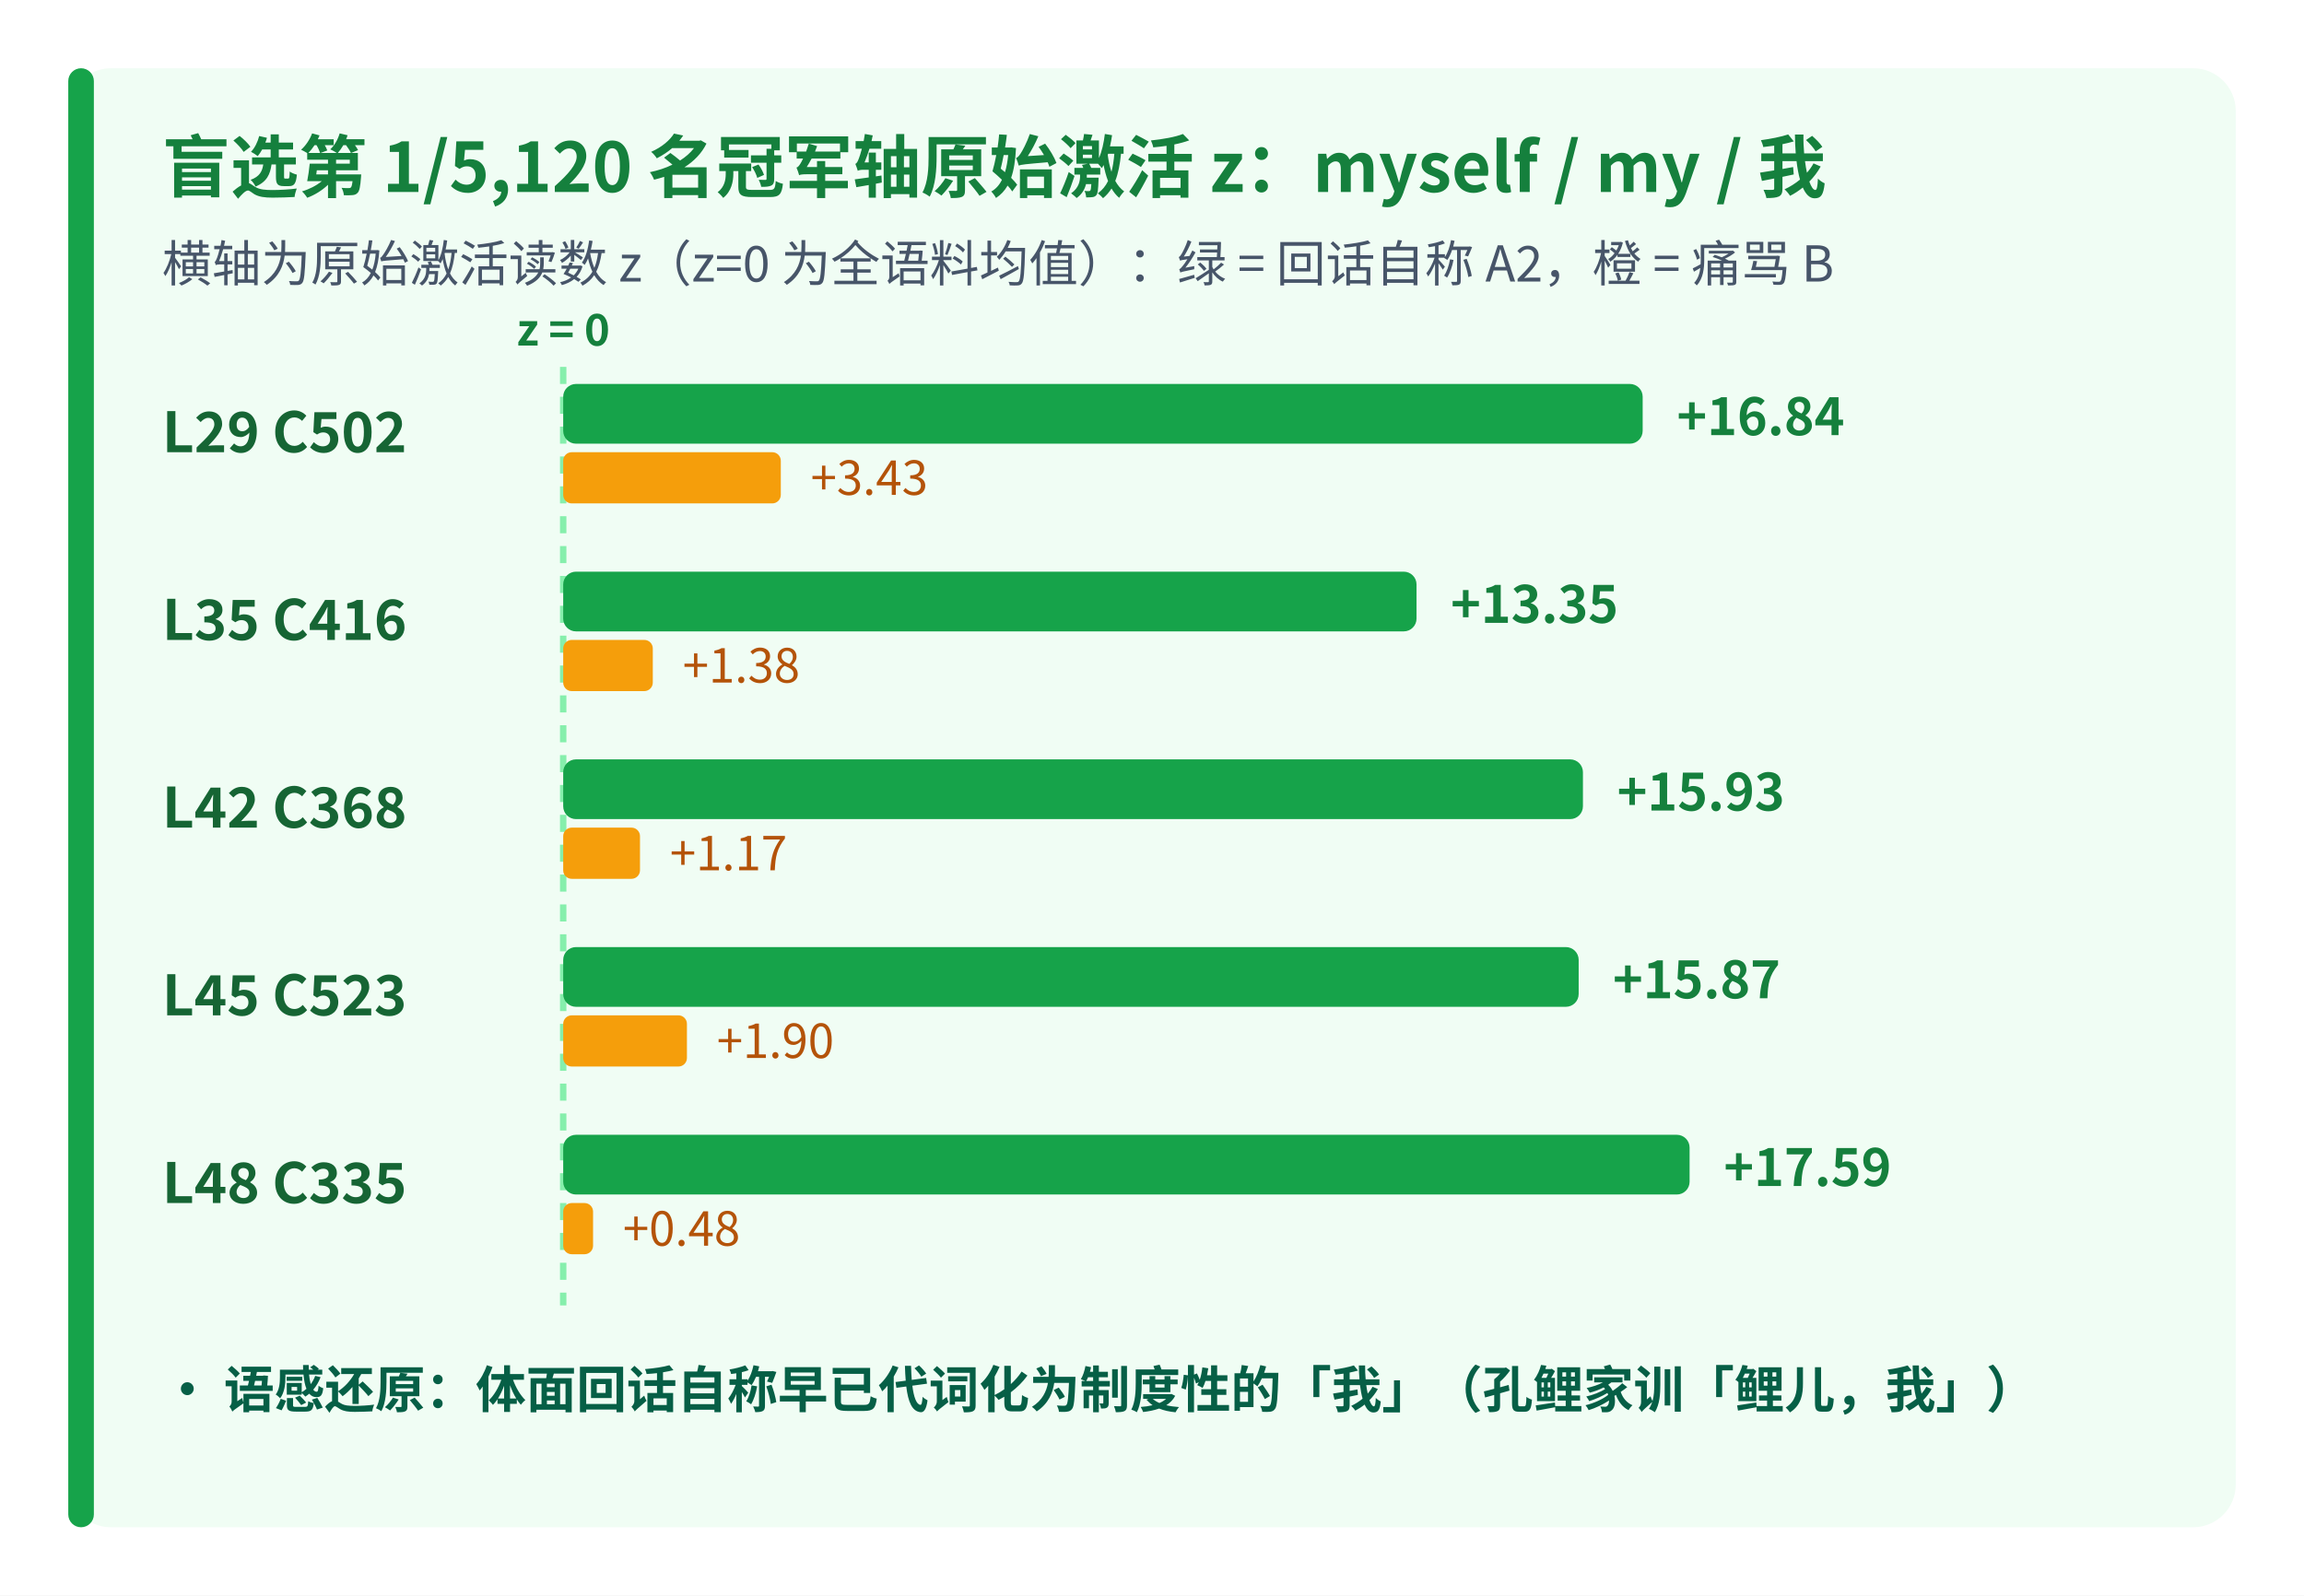
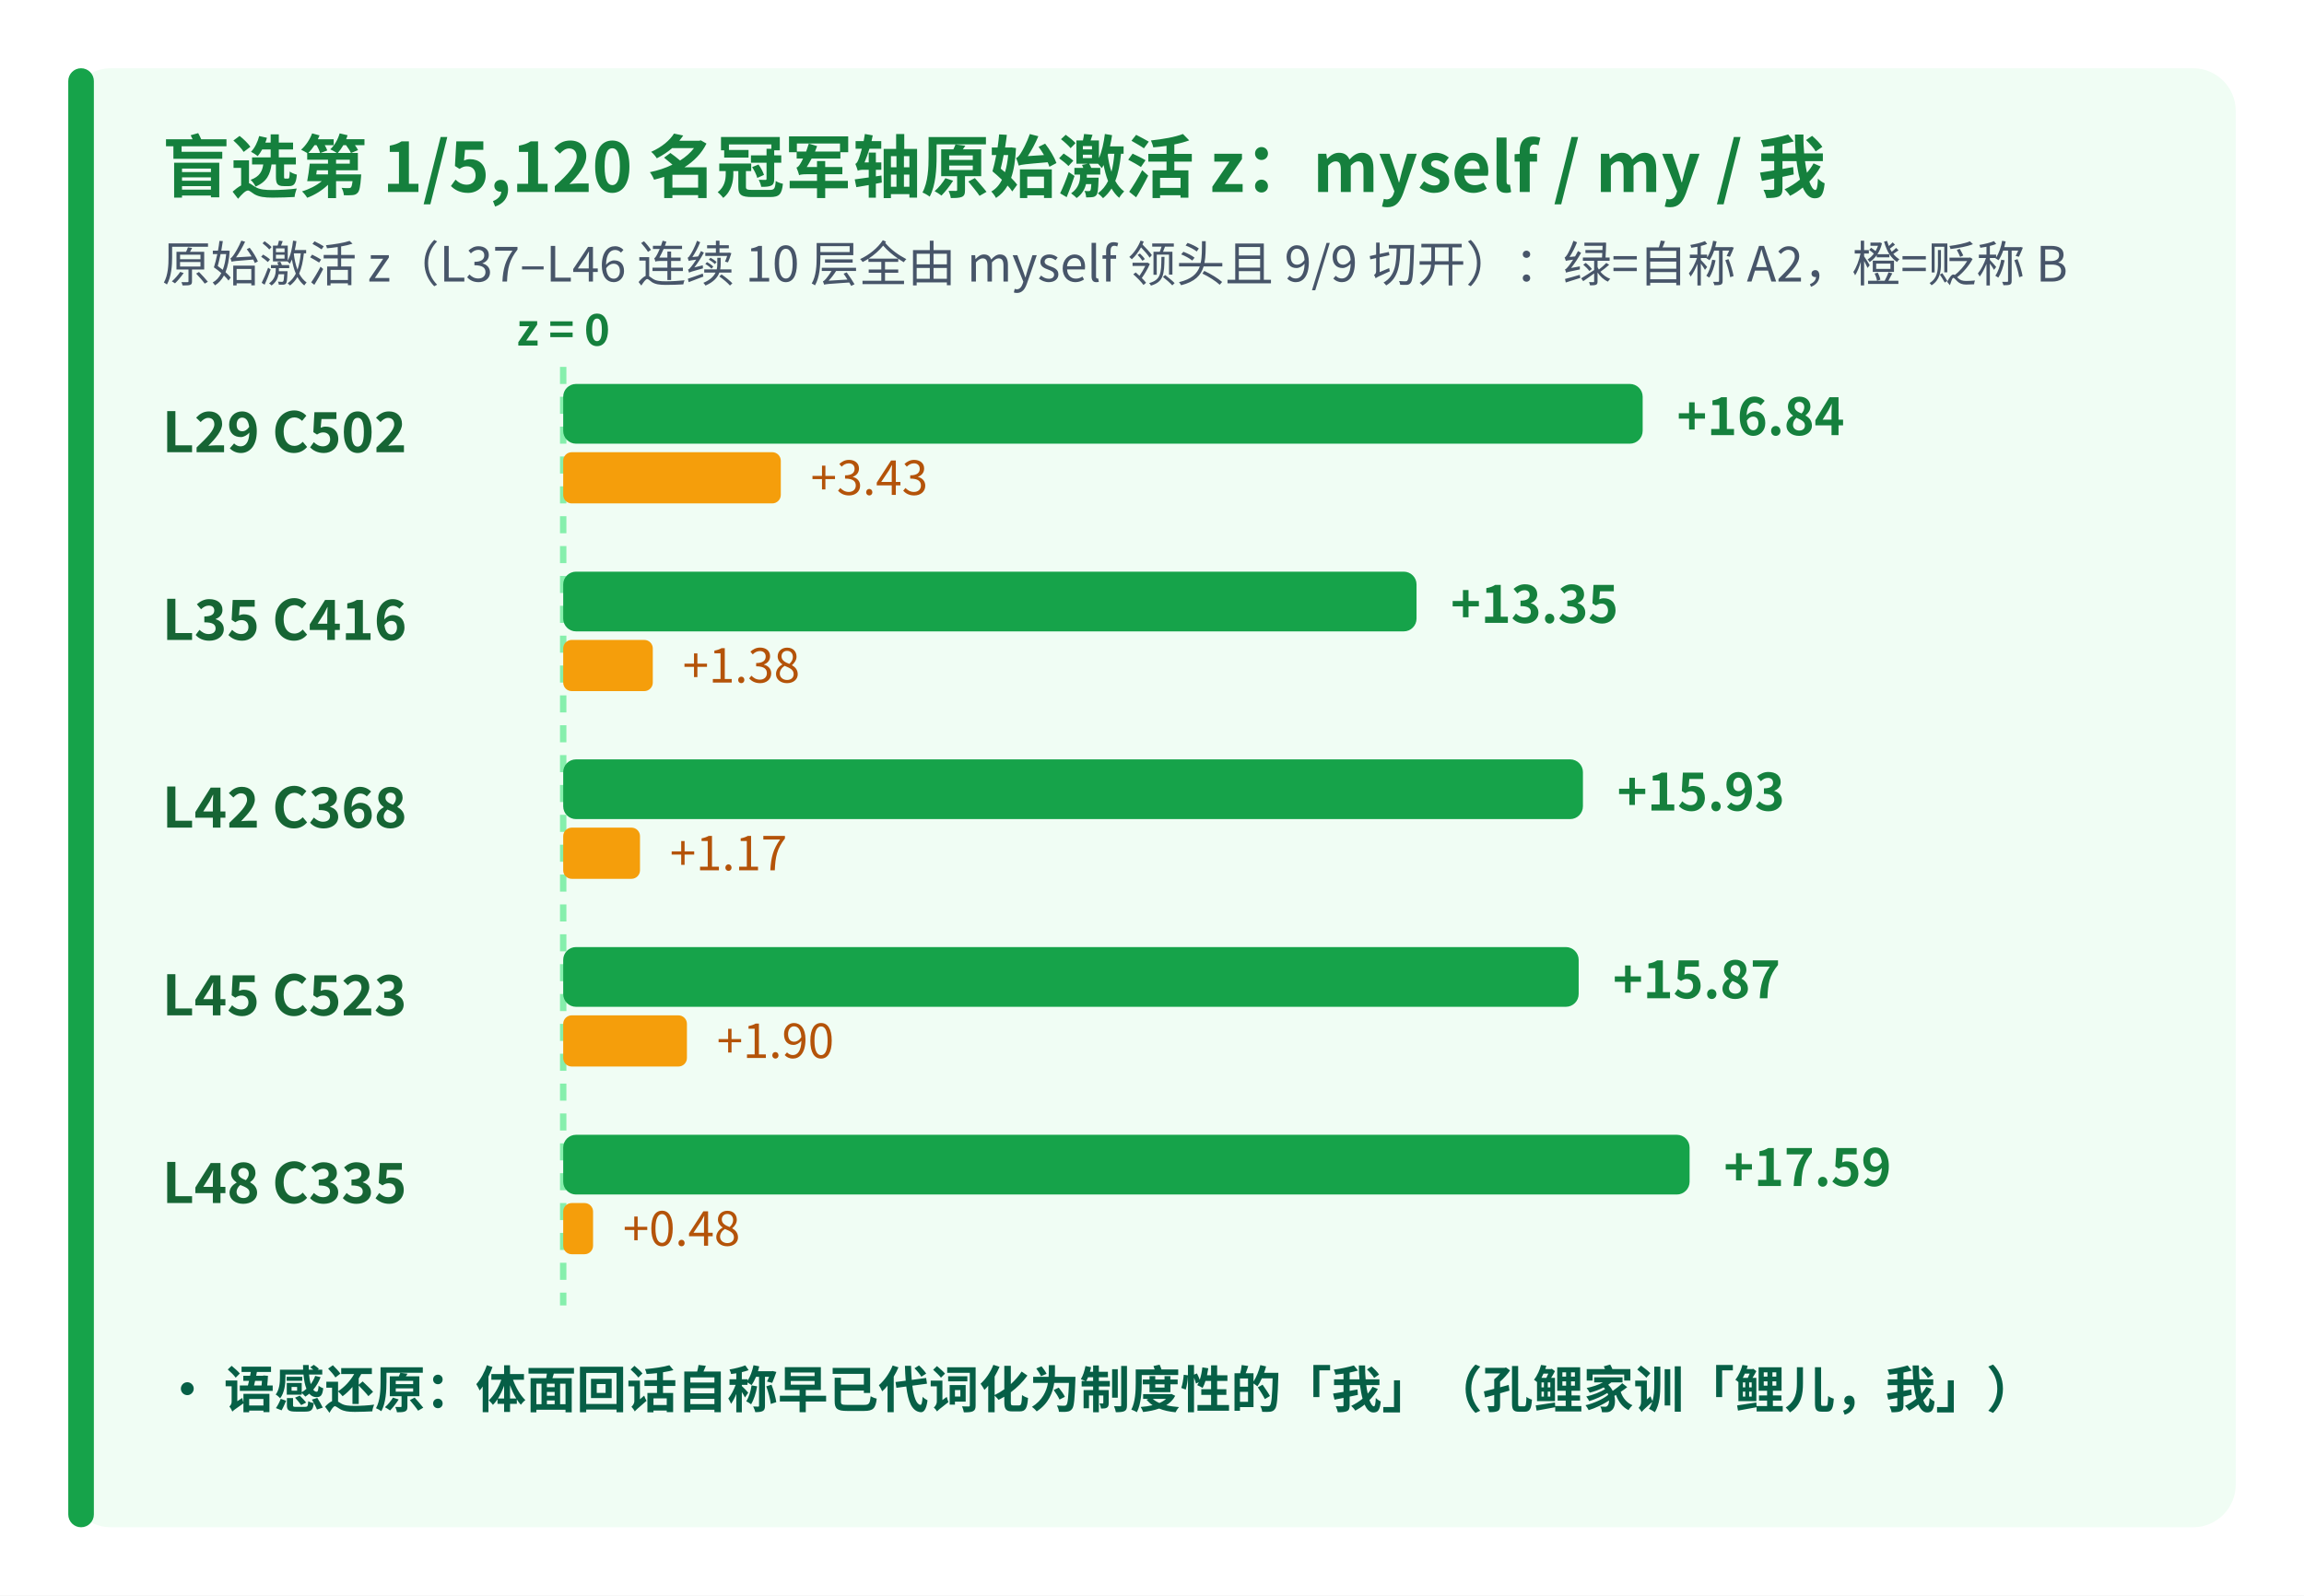
<svg xmlns="http://www.w3.org/2000/svg" viewBox="0 0 540 374" width="540" height="374" font-family="'WenQuanYi Micro Hei','Noto Sans CJK SC',sans-serif" style="background-color:#ffffff;">
  <rect width="540" height="374" fill="#ffffff" />
  <rect x="16" y="16" width="508" height="342" rx="10" fill="#f0fdf4" />
  <rect x="16" y="16" width="6" height="342" rx="3" fill="#16a34a" />
  <text x="38" y="45" font-size="16" font-weight="bold" fill="#15803d">盲选第 1/5,120 名冠军轴原始激活 z：myself / my / 我</text>
-   <text x="38" y="66" font-size="11.6" fill="#475569">横轴为原始激活读数 z（z=0 为全语料均值）：绿 = 回话自称 A2，橙 = 痛骂 B</text>
+   <text x="38" y="66" font-size="11.4" fill="#475569">原始激活 z（L37–L46 连续 10 层全由 myself 领头且 9/9 切开）：绿=自称 A2，橙=贬称 B</text>
  <text x="132" y="81" text-anchor="middle" font-size="10.2" font-weight="bold" fill="#15803d">z = 0</text>
  <line x1="132" y1="86" x2="132" y2="306" stroke="#86efac" stroke-width="1.5" stroke-dasharray="4 3" />
  <text x="38" y="106" font-size="13" font-weight="bold" fill="#166534">L29 C502</text>
  <rect x="132" y="90" width="253" height="14" rx="3" fill="#16a34a" />
  <text x="393" y="102" font-size="12" font-weight="bold" fill="#15803d">+16.84</text>
  <rect x="132" y="106" width="51" height="12" rx="2" fill="#f59e0b" />
  <text x="190" y="116" font-size="11" fill="#b45309">+3.43</text>
  <text x="38" y="150" font-size="13" font-weight="bold" fill="#166534">L35 C416</text>
  <rect x="132" y="134" width="200" height="14" rx="3" fill="#16a34a" />
  <text x="340" y="146" font-size="12" font-weight="bold" fill="#15803d">+13.35</text>
  <rect x="132" y="150" width="21" height="12" rx="2" fill="#f59e0b" />
  <text x="160" y="160" font-size="11" fill="#b45309">+1.38</text>
  <text x="38" y="194" font-size="13" font-weight="bold" fill="#166534">L42 C368</text>
  <rect x="132" y="178" width="239" height="14" rx="3" fill="#16a34a" />
  <text x="379" y="190" font-size="12" font-weight="bold" fill="#15803d">+15.93</text>
  <rect x="132" y="194" width="18" height="12" rx="2" fill="#f59e0b" />
  <text x="157" y="204" font-size="11" fill="#b45309">+1.17</text>
  <text x="38" y="238" font-size="13" font-weight="bold" fill="#166534">L45 C523</text>
  <rect x="132" y="222" width="238" height="14" rx="3" fill="#16a34a" />
  <text x="378" y="234" font-size="12" font-weight="bold" fill="#15803d">+15.87</text>
  <rect x="132" y="238" width="29" height="12" rx="2" fill="#f59e0b" />
  <text x="168" y="248" font-size="11" fill="#b45309">+1.90</text>
  <text x="38" y="282" font-size="13" font-weight="bold" fill="#166534">L48 C335</text>
  <rect x="132" y="266" width="264" height="14" rx="3" fill="#16a34a" />
  <text x="404" y="278" font-size="12" font-weight="bold" fill="#15803d">+17.59</text>
  <rect x="132" y="282" width="7" height="12" rx="2" fill="#f59e0b" />
  <text x="146" y="292" font-size="11" fill="#b45309">+0.48</text>
  <text x="38" y="330" font-size="11.8" font-weight="bold" fill="#065f46">• 语感还原：体面回话自称早已代词化为制度性的「我」（孔鲤家训「鲤儿，我」）</text>
</svg>
